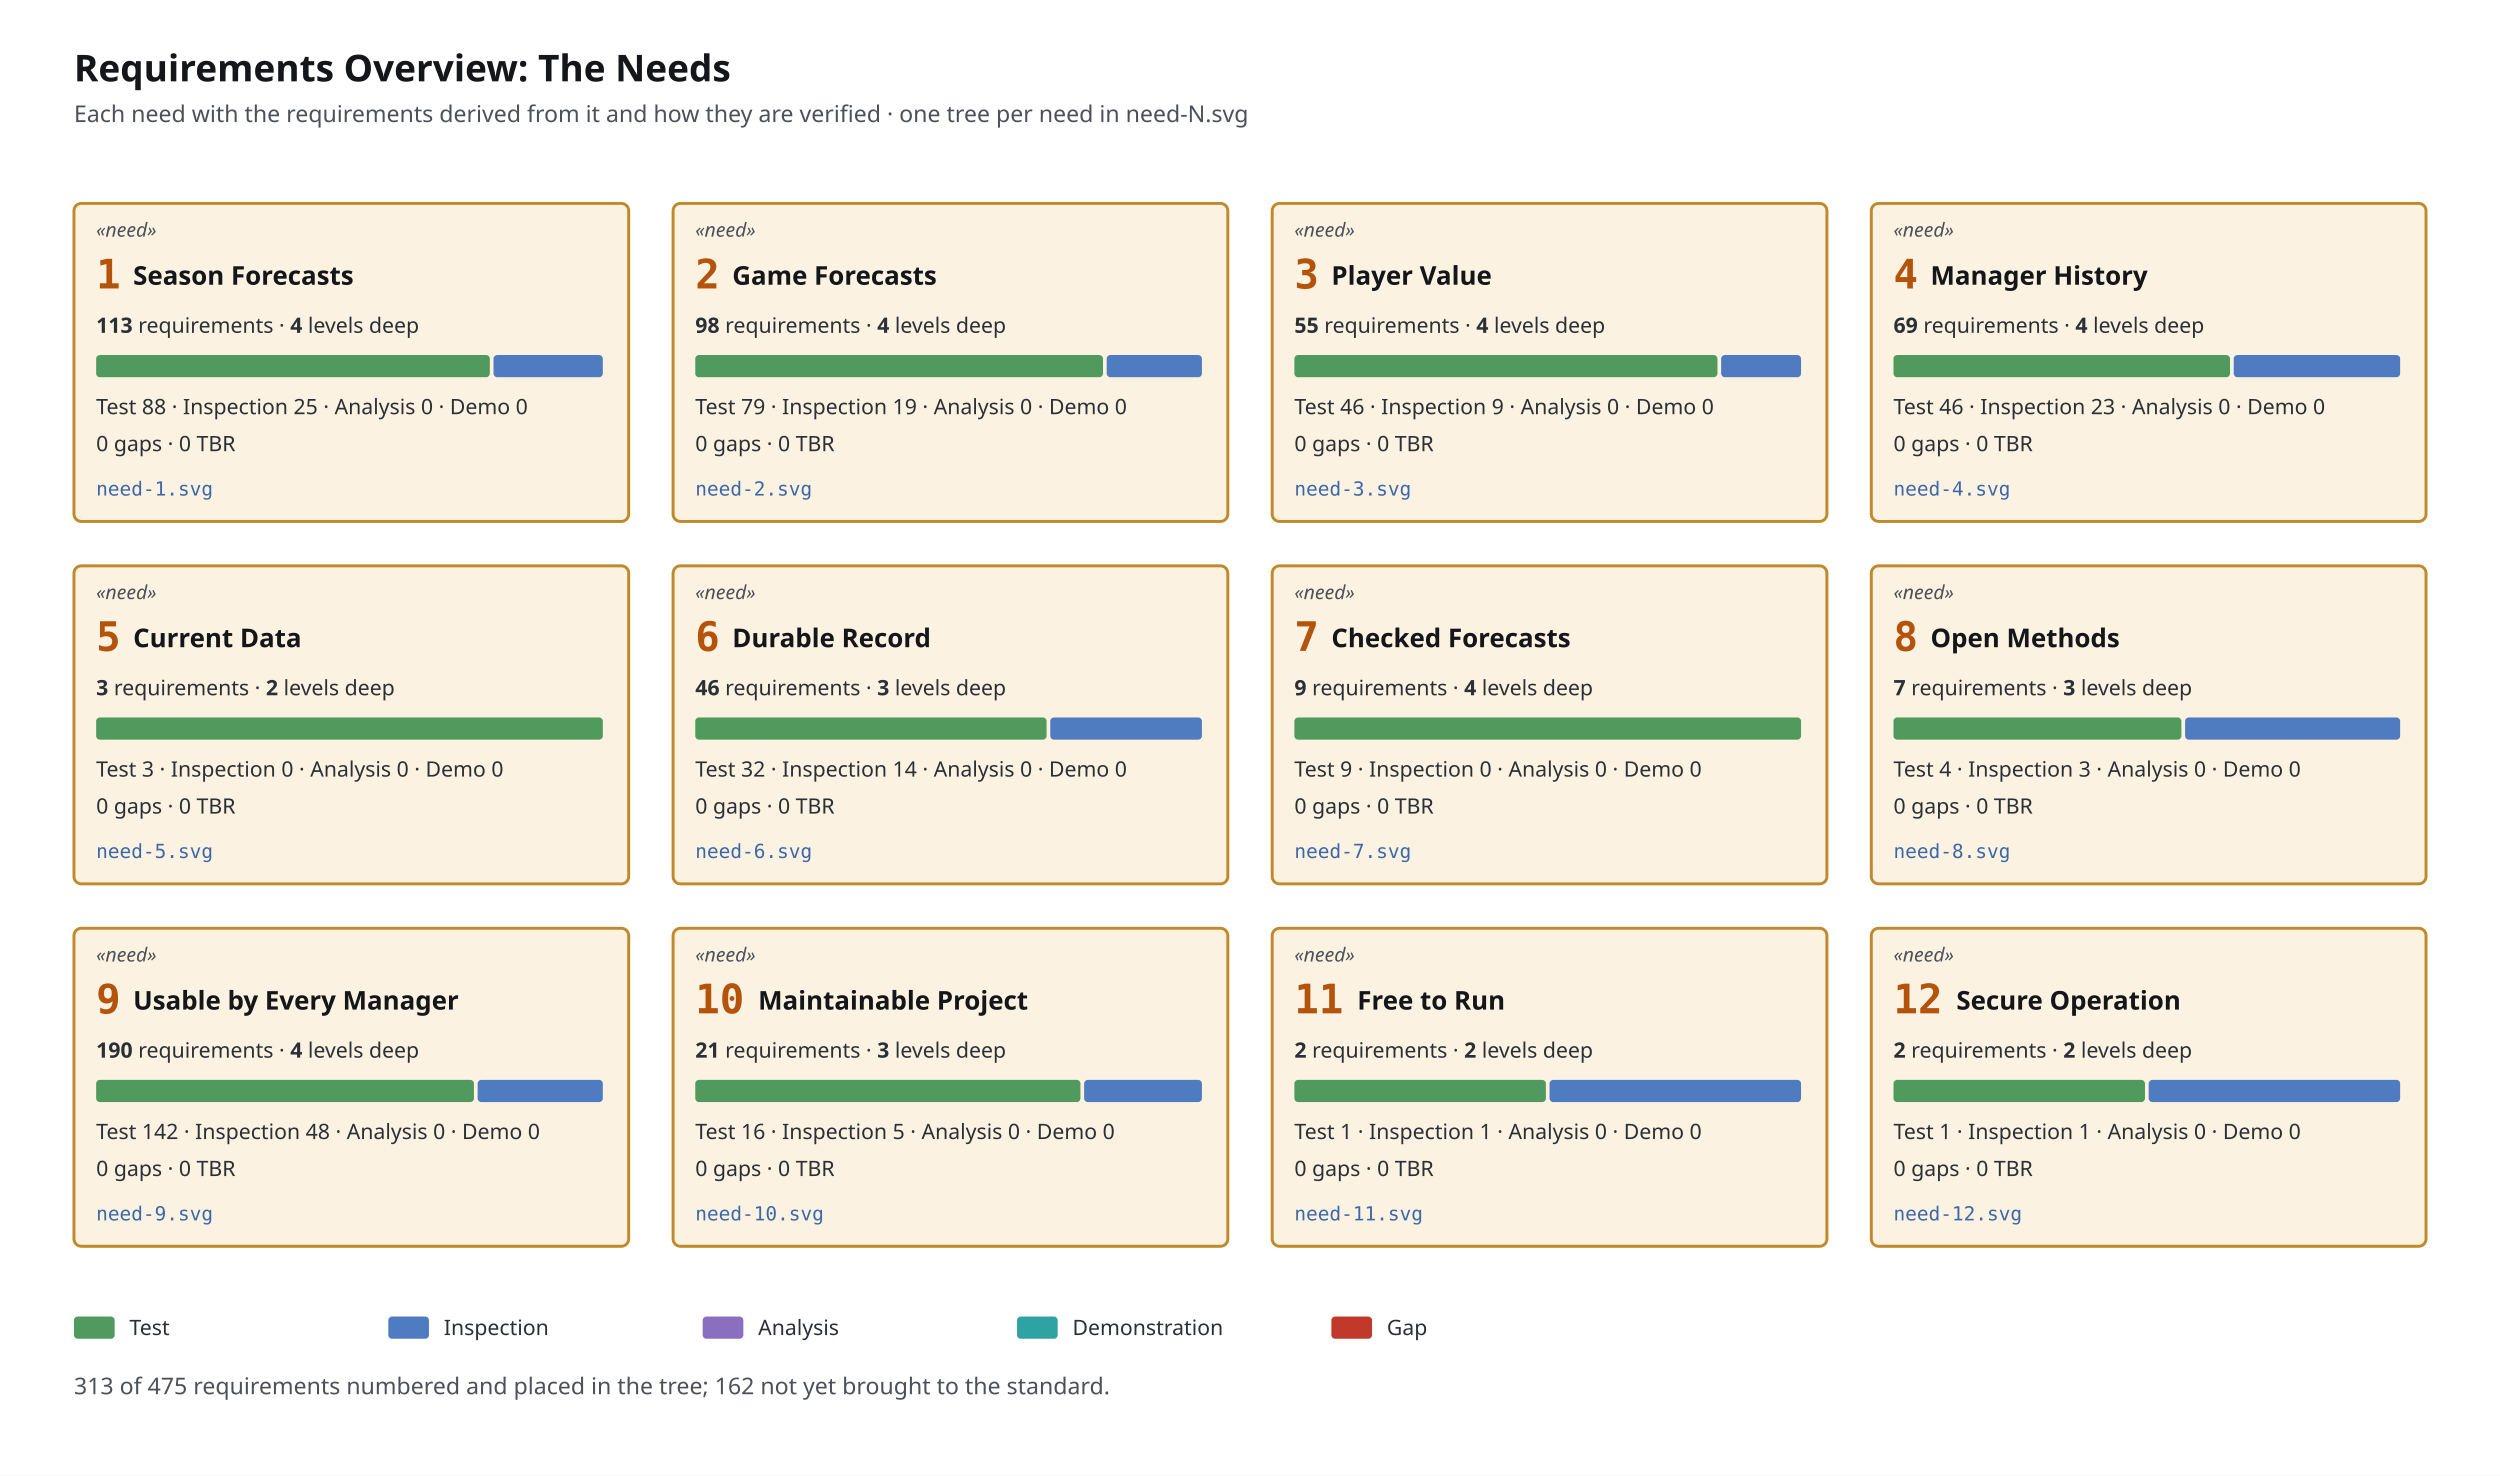
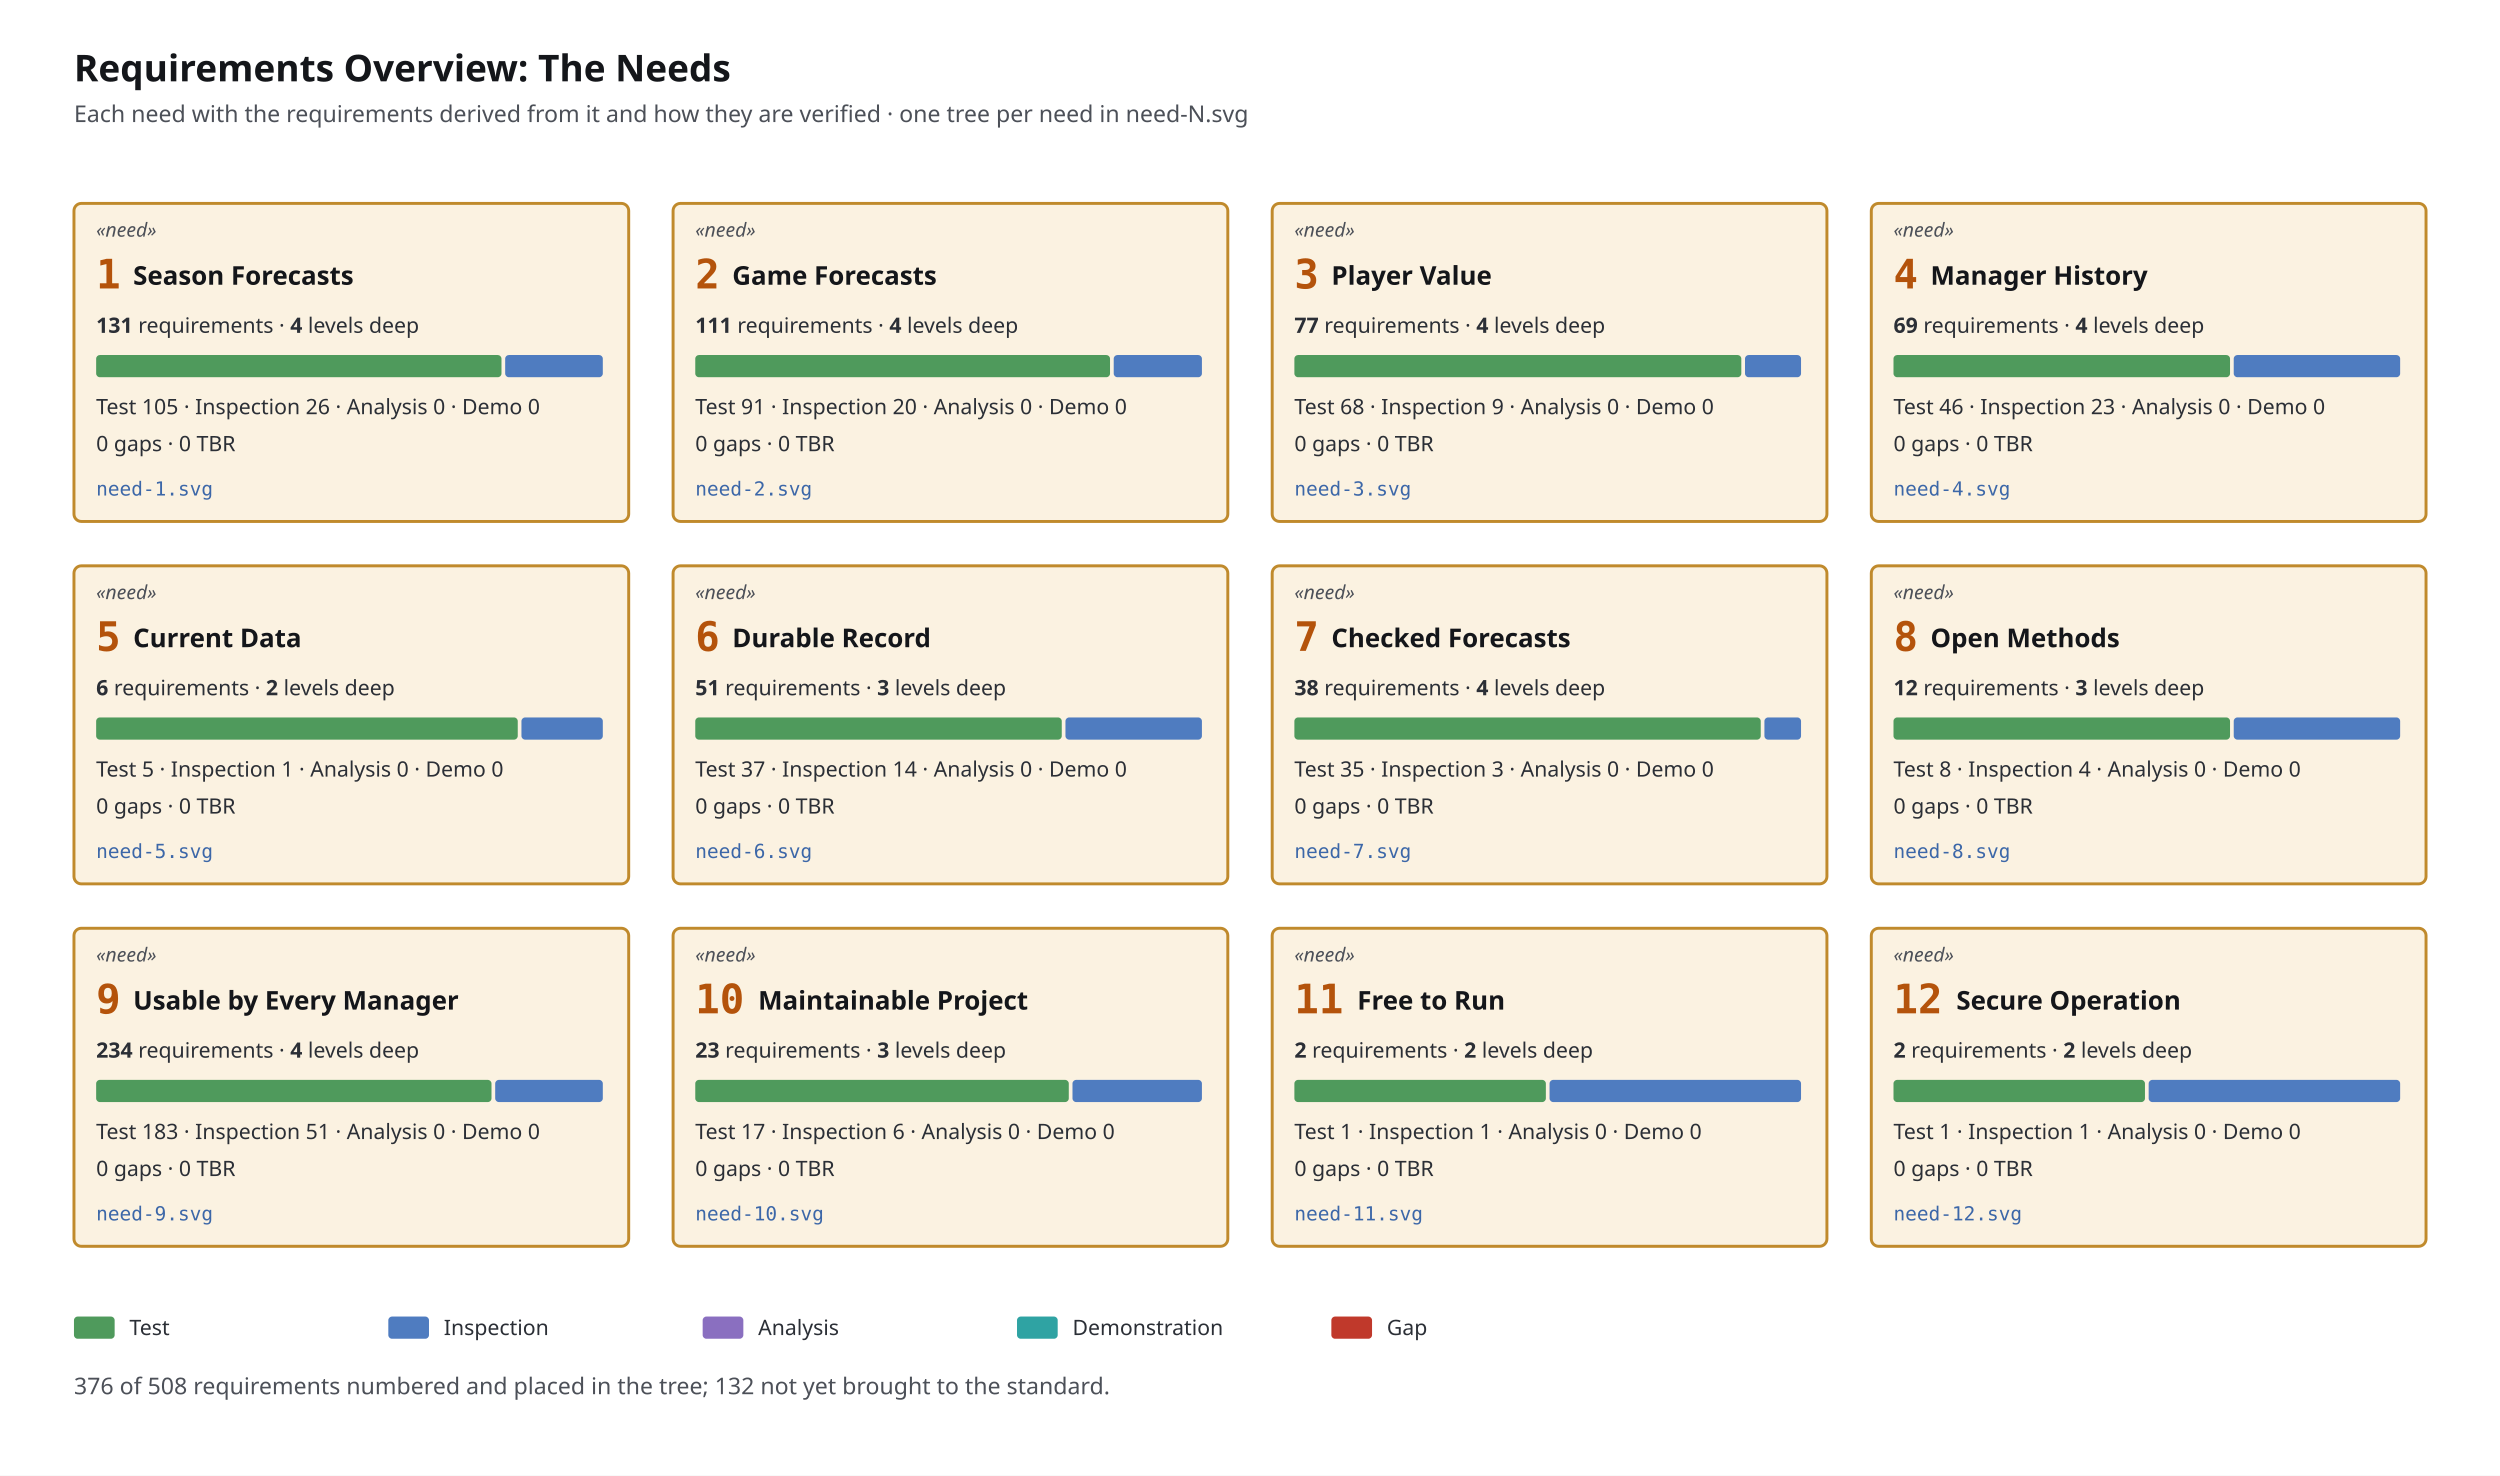
<svg xmlns="http://www.w3.org/2000/svg" viewBox="0 0 1352 798" width="1352" height="798">
  <style>
text { font-family: 'Segoe UI', system-ui, sans-serif; }
.bg { fill: #ffffff; }
.title { font-size: 20px; font-weight: 700; fill: #14161a; }
.sub { font-size: 12.5px; fill: #4c5058; }
.col { font-size: 11.5px; font-weight: 700; fill: #6b6f78; letter-spacing: 0.08em; }
.req { fill: #ffffff; stroke: #2b2f36; stroke-width: 1.4; }
.need { fill: #fbf2e1; stroke: #c08a2c; stroke-width: 1.6; }
.ext { fill: #f4f4f2; stroke: #9a9890; stroke-width: 1.2; stroke-dasharray: 4 3; }
.hdr { fill: #eef1f6; } .needhdr { fill: #f5e2bd; } .exthdr { fill: #e9e8e4; }
.ster { font-size: 10.5px; fill: #4c5058; font-style: italic; }
.rid { font-size: 12.5px; font-weight: 800; fill: #14161a; font-family: ui-monospace, Consolas, monospace; }
.rname { font-size: 12.5px; font-weight: 700; fill: #14161a; }
.rtext { font-size: 11px; fill: #2b2f36; }
.spec { font-size: 10.5px; fill: #3c67a8; font-family: ui-monospace, Consolas, monospace; }
.tc { fill: #e8f5ea; stroke: #4f9a5c; stroke-width: 1.3; }
.insp { fill: #e8f0fb; stroke: #4f7cc0; stroke-width: 1.3; }
.anal { fill: #f1ecfa; stroke: #8a6fc0; stroke-width: 1.3; }
.gap { fill: #fdecec; stroke: #c0392b; stroke-width: 1.3; stroke-dasharray: 5 3; }
.none { fill: #fdecec; stroke: #c0392b; stroke-width: 1.3; }
.tctext { font-size: 10.5px; fill: #14161a; font-family: ui-monospace, Consolas, monospace; }
.tbr { fill: #b4530b; } .tbrt { font-size: 10px; font-weight: 800; fill: #ffffff; }
.derive { fill: none; stroke: #2b2f36; stroke-width: 1.4; stroke-dasharray: 6 3; }
.trace { fill: none; stroke: #8a8880; stroke-width: 1.4; stroke-dasharray: 2 3; }
.verify { fill: none; stroke: #4f9a5c; stroke-width: 1.3; stroke-dasharray: 6 3; }
.vgap { fill: none; stroke: #c0392b; stroke-width: 1.3; stroke-dasharray: 6 3; }
.elab { font-size: 10px; fill: #4c5058; font-style: italic; }
.lg { font-size: 11.5px; fill: #2b2f36; }
.nnum { font-size: 22px; font-weight: 800; fill: #b4530b; font-family: ui-monospace, Consolas, monospace; }
.nname { font-size: 14px; font-weight: 700; fill: #14161a; }
.stat { font-size: 11.5px; fill: #2b2f36; } .statn { font-weight: 800; } .gapn { font-weight: 800; fill: #c0392b; }
.bt { fill: #4f9a5c; } .bi { fill: #4f7cc0; } .ba { fill: #8a6fc0; } .bd { fill: #2fa3a3; } .bgp { fill: #c0392b; } .bempty { fill: #e4e2dc; }
</style>
  <defs>
    <marker id="open" viewBox="0 0 12 12" refX="11" refY="6" markerWidth="11" markerHeight="11" orient="auto">
      <path d="M1,1 L11,6 L1,11" fill="none" stroke="#2b2f36" stroke-width="1.4" />
    </marker>
    <marker id="openg" viewBox="0 0 12 12" refX="11" refY="6" markerWidth="11" markerHeight="11" orient="auto">
      <path d="M1,1 L11,6 L1,11" fill="none" stroke="#8a8880" stroke-width="1.4" />
    </marker>
    <marker id="openv" viewBox="0 0 12 12" refX="11" refY="6" markerWidth="11" markerHeight="11" orient="auto">
      <path d="M1,1 L11,6 L1,11" fill="none" stroke="#4f9a5c" stroke-width="1.4" />
    </marker>
    <marker id="openr" viewBox="0 0 12 12" refX="11" refY="6" markerWidth="11" markerHeight="11" orient="auto">
      <path d="M1,1 L11,6 L1,11" fill="none" stroke="#c0392b" stroke-width="1.4" />
    </marker>
  </defs>
  <rect class="bg" width="1352" height="798" />
  <text class="title" x="40" y="44">Requirements Overview: The Needs</text>
  <text class="sub" x="40" y="66">Each need with the requirements derived from it and how they are verified · one tree per need in need-N.svg</text>
  <rect class="need" x="40" y="110" width="300" height="172" rx="4" />
  <text class="ster" x="52" y="128">«need»</text>
  <text class="nnum" x="52" y="156">1</text>
  <text class="nname" x="72" y="154">Season Forecasts</text>
  <text class="stat" x="52" y="180">
-     <tspan class="statn">113</tspan> requirements · <tspan class="statn">4</tspan> levels deep</text>
-   <rect class="bt" x="52.0" y="192" width="212.9" height="12" rx="2" />
-   <rect class="bi" x="266.9" y="192" width="59.1" height="12" rx="2" />
-   <text class="stat" x="52" y="224">Test 88 · Inspection 25 · Analysis 0 · Demo 0</text>
+     <tspan class="statn">131</tspan> requirements · <tspan class="statn">4</tspan> levels deep</text>
+   <rect class="bt" x="52.0" y="192" width="219.2" height="12" rx="2" />
+   <rect class="bi" x="273.2" y="192" width="52.8" height="12" rx="2" />
+   <text class="stat" x="52" y="224">Test 105 · Inspection 26 · Analysis 0 · Demo 0</text>
  <text class="stat" x="52" y="244">0 gaps · 0 TBR</text>
  <text class="spec" x="52" y="268">need-1.svg</text>
  <rect class="need" x="364" y="110" width="300" height="172" rx="4" />
  <text class="ster" x="376" y="128">«need»</text>
  <text class="nnum" x="376" y="156">2</text>
  <text class="nname" x="396" y="154">Game Forecasts</text>
  <text class="stat" x="376" y="180">
-     <tspan class="statn">98</tspan> requirements · <tspan class="statn">4</tspan> levels deep</text>
-   <rect class="bt" x="376.0" y="192" width="220.5" height="12" rx="2" />
-   <rect class="bi" x="598.5" y="192" width="51.5" height="12" rx="2" />
-   <text class="stat" x="376" y="224">Test 79 · Inspection 19 · Analysis 0 · Demo 0</text>
+     <tspan class="statn">111</tspan> requirements · <tspan class="statn">4</tspan> levels deep</text>
+   <rect class="bt" x="376.0" y="192" width="224.3" height="12" rx="2" />
+   <rect class="bi" x="602.3" y="192" width="47.7" height="12" rx="2" />
+   <text class="stat" x="376" y="224">Test 91 · Inspection 20 · Analysis 0 · Demo 0</text>
  <text class="stat" x="376" y="244">0 gaps · 0 TBR</text>
  <text class="spec" x="376" y="268">need-2.svg</text>
  <rect class="need" x="688" y="110" width="300" height="172" rx="4" />
  <text class="ster" x="700" y="128">«need»</text>
  <text class="nnum" x="700" y="156">3</text>
  <text class="nname" x="720" y="154">Player Value</text>
  <text class="stat" x="700" y="180">
-     <tspan class="statn">55</tspan> requirements · <tspan class="statn">4</tspan> levels deep</text>
-   <rect class="bt" x="700.0" y="192" width="228.8" height="12" rx="2" />
-   <rect class="bi" x="930.8" y="192" width="43.2" height="12" rx="2" />
-   <text class="stat" x="700" y="224">Test 46 · Inspection 9 · Analysis 0 · Demo 0</text>
+     <tspan class="statn">77</tspan> requirements · <tspan class="statn">4</tspan> levels deep</text>
+   <rect class="bt" x="700.0" y="192" width="241.7" height="12" rx="2" />
+   <rect class="bi" x="943.7" y="192" width="30.3" height="12" rx="2" />
+   <text class="stat" x="700" y="224">Test 68 · Inspection 9 · Analysis 0 · Demo 0</text>
  <text class="stat" x="700" y="244">0 gaps · 0 TBR</text>
  <text class="spec" x="700" y="268">need-3.svg</text>
  <rect class="need" x="1012" y="110" width="300" height="172" rx="4" />
  <text class="ster" x="1024" y="128">«need»</text>
  <text class="nnum" x="1024" y="156">4</text>
  <text class="nname" x="1044" y="154">Manager History</text>
  <text class="stat" x="1024" y="180">
    <tspan class="statn">69</tspan> requirements · <tspan class="statn">4</tspan> levels deep</text>
  <rect class="bt" x="1024.0" y="192" width="182.0" height="12" rx="2" />
  <rect class="bi" x="1208.0" y="192" width="90.0" height="12" rx="2" />
  <text class="stat" x="1024" y="224">Test 46 · Inspection 23 · Analysis 0 · Demo 0</text>
  <text class="stat" x="1024" y="244">0 gaps · 0 TBR</text>
  <text class="spec" x="1024" y="268">need-4.svg</text>
  <rect class="need" x="40" y="306" width="300" height="172" rx="4" />
  <text class="ster" x="52" y="324">«need»</text>
  <text class="nnum" x="52" y="352">5</text>
  <text class="nname" x="72" y="350">Current Data</text>
  <text class="stat" x="52" y="376">
-     <tspan class="statn">3</tspan> requirements · <tspan class="statn">2</tspan> levels deep</text>
-   <rect class="bt" x="52.0" y="388" width="274.0" height="12" rx="2" />
-   <text class="stat" x="52" y="420">Test 3 · Inspection 0 · Analysis 0 · Demo 0</text>
+     <tspan class="statn">6</tspan> requirements · <tspan class="statn">2</tspan> levels deep</text>
+   <rect class="bt" x="52.0" y="388" width="228.0" height="12" rx="2" />
+   <rect class="bi" x="282.0" y="388" width="44.0" height="12" rx="2" />
+   <text class="stat" x="52" y="420">Test 5 · Inspection 1 · Analysis 0 · Demo 0</text>
  <text class="stat" x="52" y="440">0 gaps · 0 TBR</text>
  <text class="spec" x="52" y="464">need-5.svg</text>
  <rect class="need" x="364" y="306" width="300" height="172" rx="4" />
  <text class="ster" x="376" y="324">«need»</text>
  <text class="nnum" x="376" y="352">6</text>
  <text class="nname" x="396" y="350">Durable Record</text>
  <text class="stat" x="376" y="376">
-     <tspan class="statn">46</tspan> requirements · <tspan class="statn">3</tspan> levels deep</text>
-   <rect class="bt" x="376.0" y="388" width="190.0" height="12" rx="2" />
-   <rect class="bi" x="568.0" y="388" width="82.0" height="12" rx="2" />
-   <text class="stat" x="376" y="420">Test 32 · Inspection 14 · Analysis 0 · Demo 0</text>
+     <tspan class="statn">51</tspan> requirements · <tspan class="statn">3</tspan> levels deep</text>
+   <rect class="bt" x="376.0" y="388" width="198.2" height="12" rx="2" />
+   <rect class="bi" x="576.2" y="388" width="73.8" height="12" rx="2" />
+   <text class="stat" x="376" y="420">Test 37 · Inspection 14 · Analysis 0 · Demo 0</text>
  <text class="stat" x="376" y="440">0 gaps · 0 TBR</text>
  <text class="spec" x="376" y="464">need-6.svg</text>
  <rect class="need" x="688" y="306" width="300" height="172" rx="4" />
  <text class="ster" x="700" y="324">«need»</text>
  <text class="nnum" x="700" y="352">7</text>
  <text class="nname" x="720" y="350">Checked Forecasts</text>
  <text class="stat" x="700" y="376">
-     <tspan class="statn">9</tspan> requirements · <tspan class="statn">4</tspan> levels deep</text>
-   <rect class="bt" x="700.0" y="388" width="274.0" height="12" rx="2" />
-   <text class="stat" x="700" y="420">Test 9 · Inspection 0 · Analysis 0 · Demo 0</text>
+     <tspan class="statn">38</tspan> requirements · <tspan class="statn">4</tspan> levels deep</text>
+   <rect class="bt" x="700.0" y="388" width="252.2" height="12" rx="2" />
+   <rect class="bi" x="954.2" y="388" width="19.8" height="12" rx="2" />
+   <text class="stat" x="700" y="420">Test 35 · Inspection 3 · Analysis 0 · Demo 0</text>
  <text class="stat" x="700" y="440">0 gaps · 0 TBR</text>
  <text class="spec" x="700" y="464">need-7.svg</text>
  <rect class="need" x="1012" y="306" width="300" height="172" rx="4" />
  <text class="ster" x="1024" y="324">«need»</text>
  <text class="nnum" x="1024" y="352">8</text>
  <text class="nname" x="1044" y="350">Open Methods</text>
  <text class="stat" x="1024" y="376">
-     <tspan class="statn">7</tspan> requirements · <tspan class="statn">3</tspan> levels deep</text>
-   <rect class="bt" x="1024.0" y="388" width="155.7" height="12" rx="2" />
-   <rect class="bi" x="1181.7" y="388" width="116.3" height="12" rx="2" />
-   <text class="stat" x="1024" y="420">Test 4 · Inspection 3 · Analysis 0 · Demo 0</text>
+     <tspan class="statn">12</tspan> requirements · <tspan class="statn">3</tspan> levels deep</text>
+   <rect class="bt" x="1024.0" y="388" width="182.0" height="12" rx="2" />
+   <rect class="bi" x="1208.0" y="388" width="90.0" height="12" rx="2" />
+   <text class="stat" x="1024" y="420">Test 8 · Inspection 4 · Analysis 0 · Demo 0</text>
  <text class="stat" x="1024" y="440">0 gaps · 0 TBR</text>
  <text class="spec" x="1024" y="464">need-8.svg</text>
  <rect class="need" x="40" y="502" width="300" height="172" rx="4" />
  <text class="ster" x="52" y="520">«need»</text>
  <text class="nnum" x="52" y="548">9</text>
  <text class="nname" x="72" y="546">Usable by Every Manager</text>
  <text class="stat" x="52" y="572">
-     <tspan class="statn">190</tspan> requirements · <tspan class="statn">4</tspan> levels deep</text>
-   <rect class="bt" x="52.0" y="584" width="204.3" height="12" rx="2" />
-   <rect class="bi" x="258.3" y="584" width="67.7" height="12" rx="2" />
-   <text class="stat" x="52" y="616">Test 142 · Inspection 48 · Analysis 0 · Demo 0</text>
+     <tspan class="statn">234</tspan> requirements · <tspan class="statn">4</tspan> levels deep</text>
+   <rect class="bt" x="52.0" y="584" width="213.8" height="12" rx="2" />
+   <rect class="bi" x="267.8" y="584" width="58.2" height="12" rx="2" />
+   <text class="stat" x="52" y="616">Test 183 · Inspection 51 · Analysis 0 · Demo 0</text>
  <text class="stat" x="52" y="636">0 gaps · 0 TBR</text>
  <text class="spec" x="52" y="660">need-9.svg</text>
  <rect class="need" x="364" y="502" width="300" height="172" rx="4" />
  <text class="ster" x="376" y="520">«need»</text>
  <text class="nnum" x="376" y="548">10</text>
  <text class="nname" x="410" y="546">Maintainable Project</text>
  <text class="stat" x="376" y="572">
-     <tspan class="statn">21</tspan> requirements · <tspan class="statn">3</tspan> levels deep</text>
-   <rect class="bt" x="376.0" y="584" width="208.3" height="12" rx="2" />
-   <rect class="bi" x="586.3" y="584" width="63.7" height="12" rx="2" />
-   <text class="stat" x="376" y="616">Test 16 · Inspection 5 · Analysis 0 · Demo 0</text>
+     <tspan class="statn">23</tspan> requirements · <tspan class="statn">3</tspan> levels deep</text>
+   <rect class="bt" x="376.0" y="584" width="202.0" height="12" rx="2" />
+   <rect class="bi" x="580.0" y="584" width="70.0" height="12" rx="2" />
+   <text class="stat" x="376" y="616">Test 17 · Inspection 6 · Analysis 0 · Demo 0</text>
  <text class="stat" x="376" y="636">0 gaps · 0 TBR</text>
  <text class="spec" x="376" y="660">need-10.svg</text>
  <rect class="need" x="688" y="502" width="300" height="172" rx="4" />
  <text class="ster" x="700" y="520">«need»</text>
  <text class="nnum" x="700" y="548">11</text>
  <text class="nname" x="734" y="546">Free to Run</text>
  <text class="stat" x="700" y="572">
    <tspan class="statn">2</tspan> requirements · <tspan class="statn">2</tspan> levels deep</text>
  <rect class="bt" x="700.0" y="584" width="136.0" height="12" rx="2" />
  <rect class="bi" x="838.0" y="584" width="136.0" height="12" rx="2" />
  <text class="stat" x="700" y="616">Test 1 · Inspection 1 · Analysis 0 · Demo 0</text>
  <text class="stat" x="700" y="636">0 gaps · 0 TBR</text>
  <text class="spec" x="700" y="660">need-11.svg</text>
  <rect class="need" x="1012" y="502" width="300" height="172" rx="4" />
  <text class="ster" x="1024" y="520">«need»</text>
  <text class="nnum" x="1024" y="548">12</text>
  <text class="nname" x="1058" y="546">Secure Operation</text>
  <text class="stat" x="1024" y="572">
    <tspan class="statn">2</tspan> requirements · <tspan class="statn">2</tspan> levels deep</text>
  <rect class="bt" x="1024.0" y="584" width="136.0" height="12" rx="2" />
  <rect class="bi" x="1162.0" y="584" width="136.0" height="12" rx="2" />
  <text class="stat" x="1024" y="616">Test 1 · Inspection 1 · Analysis 0 · Demo 0</text>
  <text class="stat" x="1024" y="636">0 gaps · 0 TBR</text>
  <text class="spec" x="1024" y="660">need-12.svg</text>
  <rect class="bt" x="40" y="712" width="22" height="12" rx="2" />
  <text class="lg" x="70" y="722">Test</text>
  <rect class="bi" x="210" y="712" width="22" height="12" rx="2" />
  <text class="lg" x="240" y="722">Inspection</text>
  <rect class="ba" x="380" y="712" width="22" height="12" rx="2" />
  <text class="lg" x="410" y="722">Analysis</text>
  <rect class="bd" x="550" y="712" width="22" height="12" rx="2" />
  <text class="lg" x="580" y="722">Demonstration</text>
  <rect class="bgp" x="720" y="712" width="22" height="12" rx="2" />
  <text class="lg" x="750" y="722">Gap</text>
-   <text class="sub" x="40" y="754">313 of 475 requirements numbered and placed in the tree; 162 not yet brought to the standard.</text>
+   <text class="sub" x="40" y="754">376 of 508 requirements numbered and placed in the tree; 132 not yet brought to the standard.</text>
</svg>
